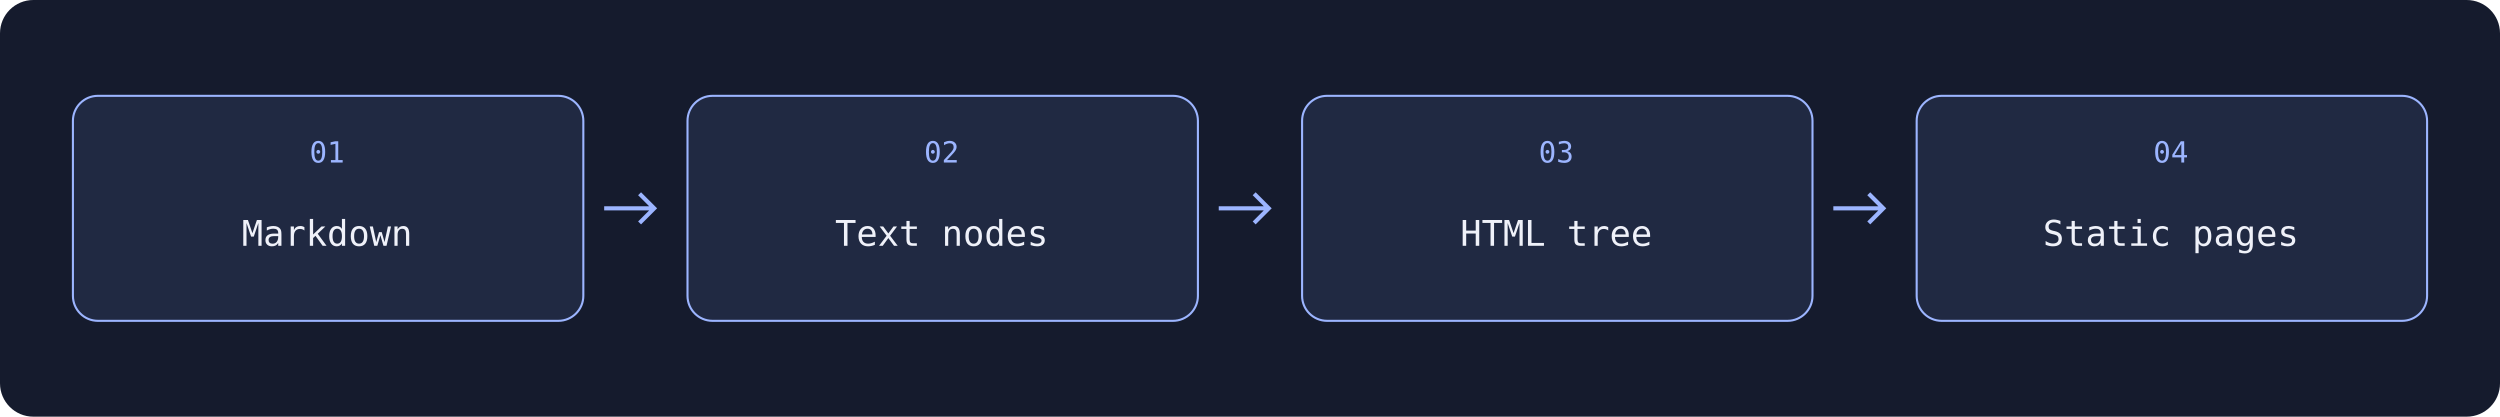
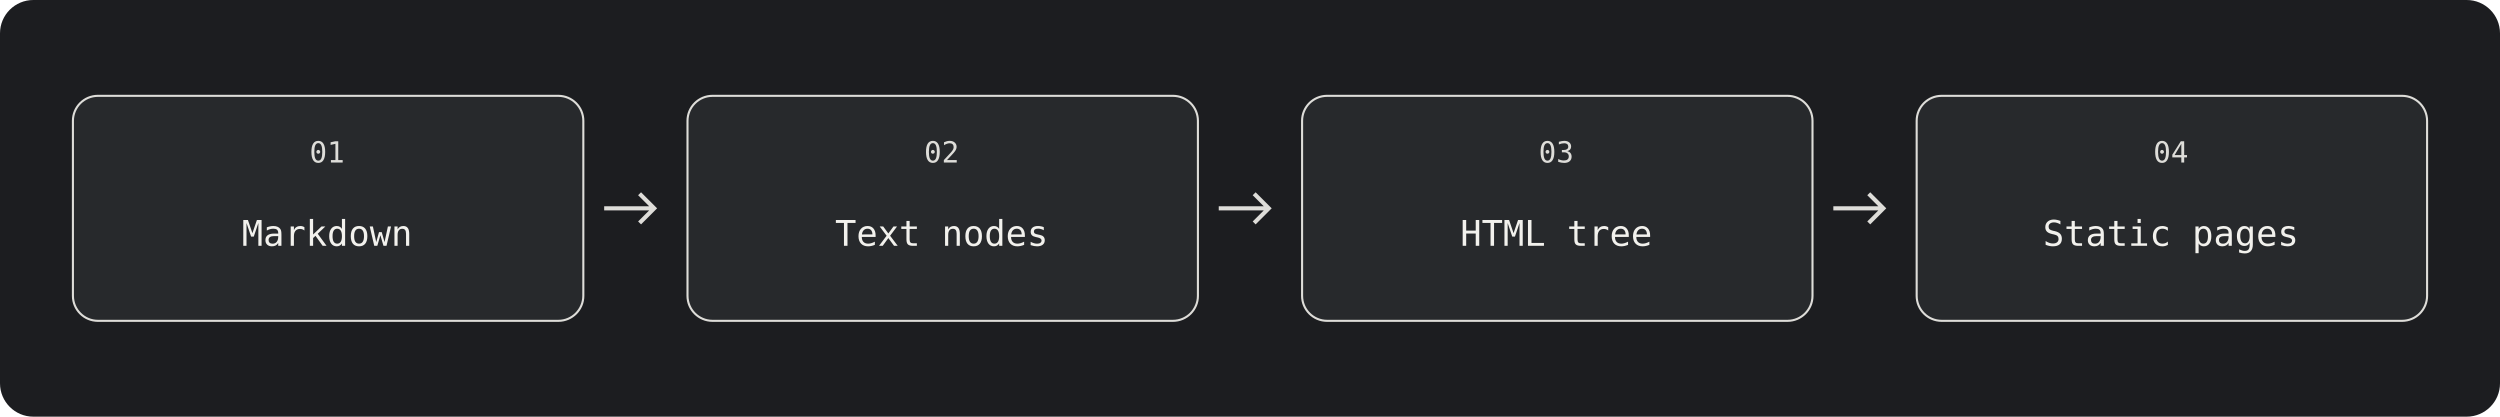
<svg xmlns="http://www.w3.org/2000/svg" width="1200" height="200" viewBox="0 0 1200 200">
-   <rect width="1200" height="200" rx="16" fill="#151b2d" />
+   <rect width="1200" height="200" rx="16" fill="#1c1d20" />
  <g font-family="monospace" text-anchor="middle">
-     <rect x="35" y="46" width="245" height="108" rx="12" fill="#202942" stroke="#9cb5ff" />
-     <text x="157" y="78" fill="#9cb5ff" font-size="14">01</text>
-     <text x="157" y="118" fill="#eff1f9" font-size="17">Markdown</text>
-     <path d="M290 100h24m-7-7 7 7-7 7" fill="none" stroke="#9cb5ff" stroke-width="2" />
-     <rect x="330" y="46" width="245" height="108" rx="12" fill="#202942" stroke="#9cb5ff" />
-     <text x="452" y="78" fill="#9cb5ff" font-size="14">02</text>
-     <text x="452" y="118" fill="#eff1f9" font-size="17">Text nodes</text>
-     <path d="M585 100h24m-7-7 7 7-7 7" fill="none" stroke="#9cb5ff" stroke-width="2" />
-     <rect x="625" y="46" width="245" height="108" rx="12" fill="#202942" stroke="#9cb5ff" />
-     <text x="747" y="78" fill="#9cb5ff" font-size="14">03</text>
-     <text x="747" y="118" fill="#eff1f9" font-size="17">HTML tree</text>
-     <path d="M880 100h24m-7-7 7 7-7 7" fill="none" stroke="#9cb5ff" stroke-width="2" />
-     <rect x="920" y="46" width="245" height="108" rx="12" fill="#202942" stroke="#9cb5ff" />
-     <text x="1042" y="78" fill="#9cb5ff" font-size="14">04</text>
-     <text x="1042" y="118" fill="#eff1f9" font-size="17">Static pages</text>
+     <rect x="35" y="46" width="245" height="108" rx="12" fill="#27292c" stroke="#deddd9" />
+     <text x="157" y="78" fill="#deddd9" font-size="14">01</text>
+     <text x="157" y="118" fill="#f2f1ed" font-size="17">Markdown</text>
+     <path d="M290 100h24m-7-7 7 7-7 7" fill="none" stroke="#deddd9" stroke-width="2" />
+     <rect x="330" y="46" width="245" height="108" rx="12" fill="#27292c" stroke="#deddd9" />
+     <text x="452" y="78" fill="#deddd9" font-size="14">02</text>
+     <text x="452" y="118" fill="#f2f1ed" font-size="17">Text nodes</text>
+     <path d="M585 100h24m-7-7 7 7-7 7" fill="none" stroke="#deddd9" stroke-width="2" />
+     <rect x="625" y="46" width="245" height="108" rx="12" fill="#27292c" stroke="#deddd9" />
+     <text x="747" y="78" fill="#deddd9" font-size="14">03</text>
+     <text x="747" y="118" fill="#f2f1ed" font-size="17">HTML tree</text>
+     <path d="M880 100h24m-7-7 7 7-7 7" fill="none" stroke="#deddd9" stroke-width="2" />
+     <rect x="920" y="46" width="245" height="108" rx="12" fill="#27292c" stroke="#deddd9" />
+     <text x="1042" y="78" fill="#deddd9" font-size="14">04</text>
+     <text x="1042" y="118" fill="#f2f1ed" font-size="17">Static pages</text>
  </g>
</svg>
